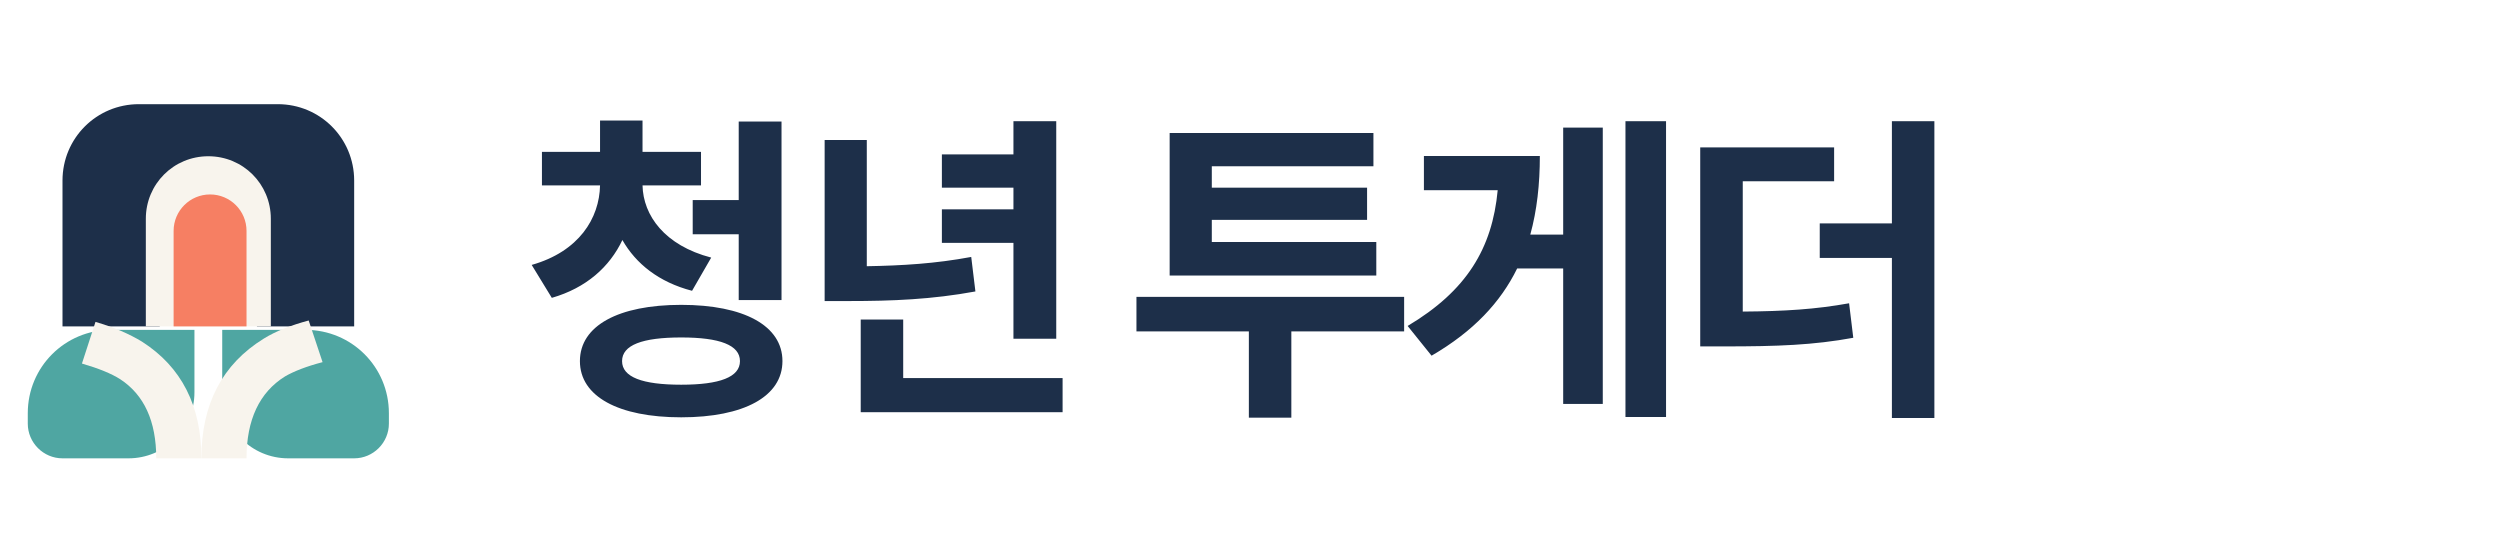
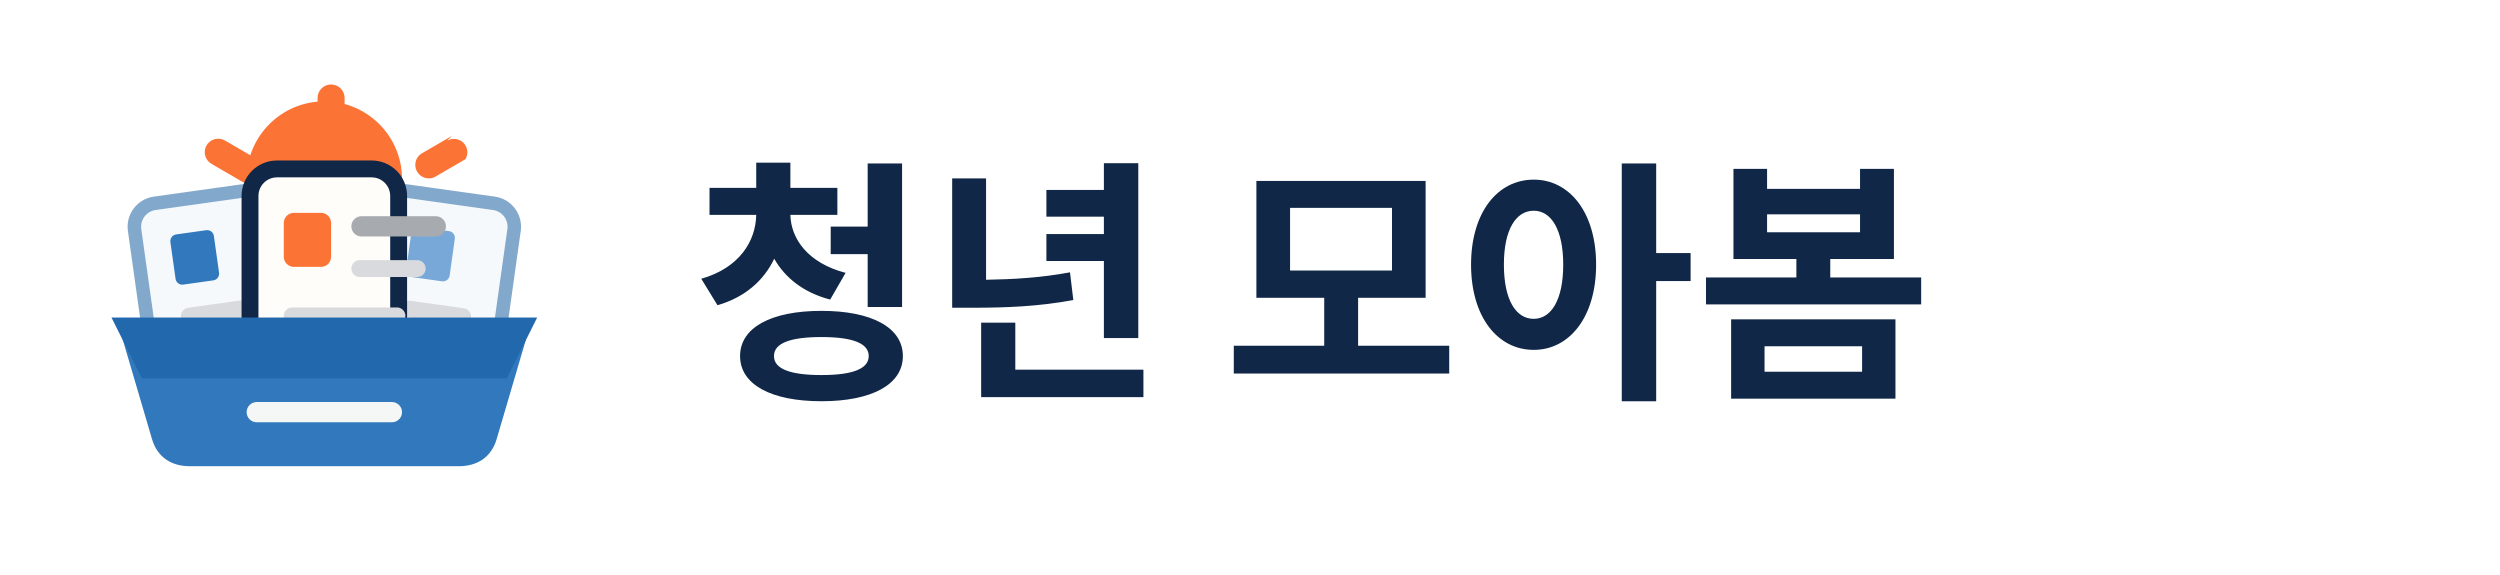
- <svg xmlns="http://www.w3.org/2000/svg" viewBox="0 0 720 160" role="img" aria-labelledby="title desc">
+ <svg xmlns="http://www.w3.org/2000/svg" viewBox="0 0 740 170" role="img" aria-labelledby="title desc">
  <defs>
    <style>
      .wordmark {
-         fill: #1d2f49;
+         fill: #102747;
        font-family: "Noto Sans KR", "Pretendard", "Apple SD Gothic Neo", sans-serif;
-         font-size: 92px;
+         font-size: 76px;
        font-weight: 800;
-         letter-spacing: -0.06em;
      }
+       .navy { fill: #102747; }
+       .blue { fill: #3278bd; }
+       .blue-soft { fill: #78a8d8; }
+       .sun { fill: #fb7435; }
+       .paper { fill: #fffdf9; }
+       .line { fill: #a7abb0; }
+       .line-soft { fill: #d8dade; }
    </style>
  </defs>
-   <g transform="translate(0 18)">
-     <path fill="#1d2f49" d="M18 76V34c0-12.2 9.8-22 22-22h40c12.2 0 22 9.8 22 22v42H74V45c0-7.7-6.3-14-14-14s-14 6.3-14 14v31H18Z" />
-     <path fill="#f8f4ed" d="M42 76V45c0-10 8-18 18-18s18 8 18 18v31H42Z" />
-     <path fill="#f67f63" d="M50 76V48.5C50 42.7 54.7 38 60.5 38S71 42.7 71 48.5V76H50Z" />
-     <path fill="#4fa6a2" d="M8 101c0-13.3 10.7-24 24-24h24v18c0 10.5-8.5 19-19 19H18c-5.5 0-10-4.5-10-10V101Z" />
-     <path fill="#4fa6a2" d="M64 77h24c13.3 0 24 10.7 24 24v3c0 5.5-4.5 10-10 10H83c-10.5 0-19-8.5-19-19V77Z" />
-     <path fill="#f8f4ed" d="M58 114c0-15.6 6-27.1 18-34.5 3.4-2.1 7.7-3.8 12.9-5.2l4 12c-4.6 1.2-8.2 2.6-10.8 4.1-7.4 4.6-11.1 12.5-11.1 23.6H58Z" />
-     <path fill="#f8f4ed" d="M58 114H45c0-10.7-3.5-18.3-10.4-22.8-2.5-1.6-6.2-3.1-11-4.5l3.9-12c5.4 1.6 9.8 3.5 13.4 5.7C52.3 87.7 58 98.9 58 114Z" />
+   <g transform="translate(16 24)">
+     <circle class="sun" cx="80" cy="29" r="23" />
+     <path class="sun" d="M78 5a4 4 0 0 1 8 0v10a4 4 0 0 1-8 0V5Z" />
+     <path class="sun" d="M45.1 19.1a4 4 0 0 1 5.5-1.5l8.6 5a4 4 0 1 1-4 6.9l-8.6-5a4 4 0 0 1-1.5-5.4Z" />
+     <path class="sun" d="M114.9 19.1a4 4 0 0 1 5.4-1.5 4 4 0 0 1 1.5 5.5l-8.6 5a4 4 0 1 1-4-6.9l8.6-5Z" />
+     <g transform="rotate(-8 47 58)">
+       <rect x="26" y="34" width="40" height="58" rx="7" fill="#f6f9fc" stroke="#82a9cc" stroke-width="4" />
+       <rect class="blue" x="36" y="44" width="13" height="15" rx="2" />
+       <rect class="line-soft" x="36" y="66" width="21" height="5" rx="2.5" />
+       <rect class="line-soft" x="36" y="76" width="26" height="5" rx="2.5" />
+     </g>
+     <g transform="rotate(8 113 58)">
+       <rect x="94" y="34" width="40" height="58" rx="7" fill="#f6f9fc" stroke="#82a9cc" stroke-width="4" />
+       <rect class="blue-soft" x="104" y="44" width="13" height="15" rx="2" />
+       <rect class="line-soft" x="104" y="66" width="21" height="5" rx="2.5" />
+       <rect class="line-soft" x="104" y="76" width="26" height="5" rx="2.5" />
+     </g>
+     <rect class="paper" x="58" y="26" width="44" height="70" rx="8" stroke="#102747" stroke-width="5" />
+     <rect class="sun" x="68" y="39" width="14" height="16" rx="3" />
+     <rect class="line" x="88" y="40" width="28" height="6" rx="3" />
+     <rect class="line-soft" x="88" y="53" width="22" height="5" rx="2.5" />
+     <rect class="line-soft" x="68" y="67" width="36" height="5" rx="2.5" />
+     <rect class="line-soft" x="68" y="79" width="27" height="5" rx="2.5" />
+     <path class="sun" d="M87 73h15v25l-7.5-5-7.5 5V73Z" />
+     <path class="blue" d="M19 72h122l-10 34c-1.6 5.4-5.8 8-11.2 8H40.2c-5.4 0-9.6-2.6-11.2-8L19 72Z" />
+     <path fill="#2268ad" d="M17 70h126l-9 18H26l-9-18Z" />
+     <rect class="paper" x="57" y="95" width="46" height="6" rx="3" opacity="0.95" />
  </g>
-   <text class="wordmark" x="150" y="112">청년 투게더</text>
+   <text class="wordmark" x="205" y="112">청년 모아봄</text>
</svg>
